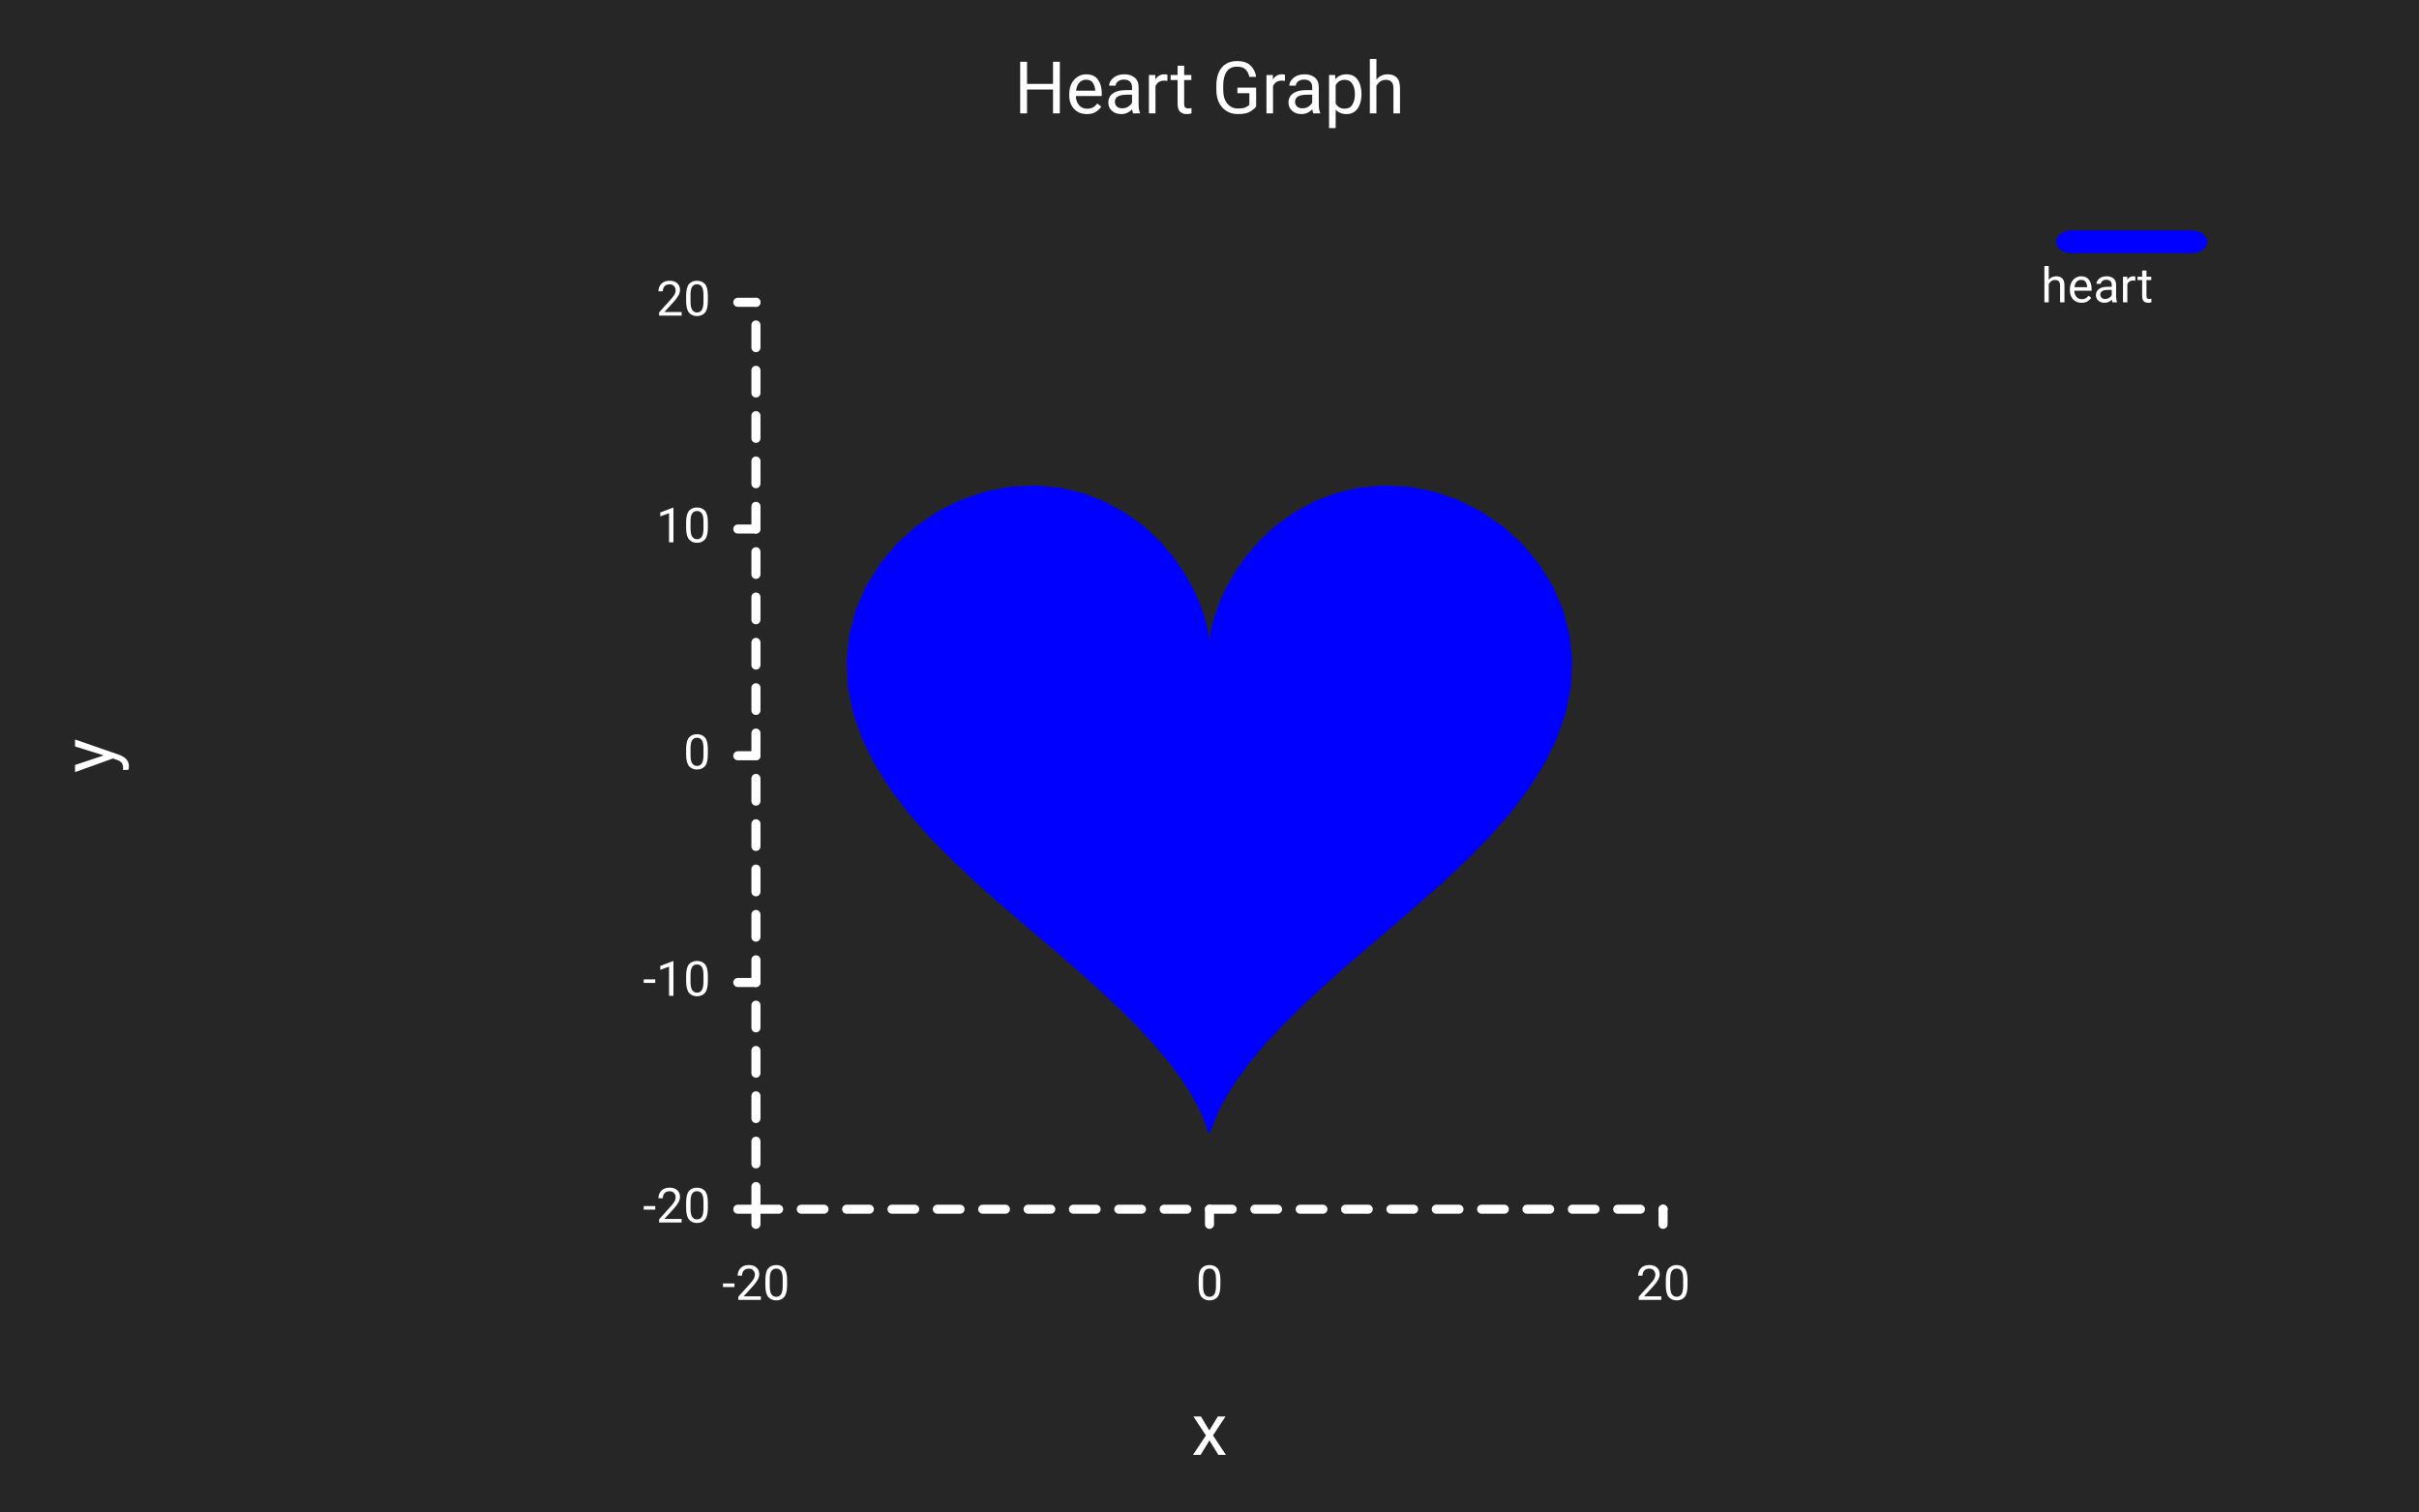
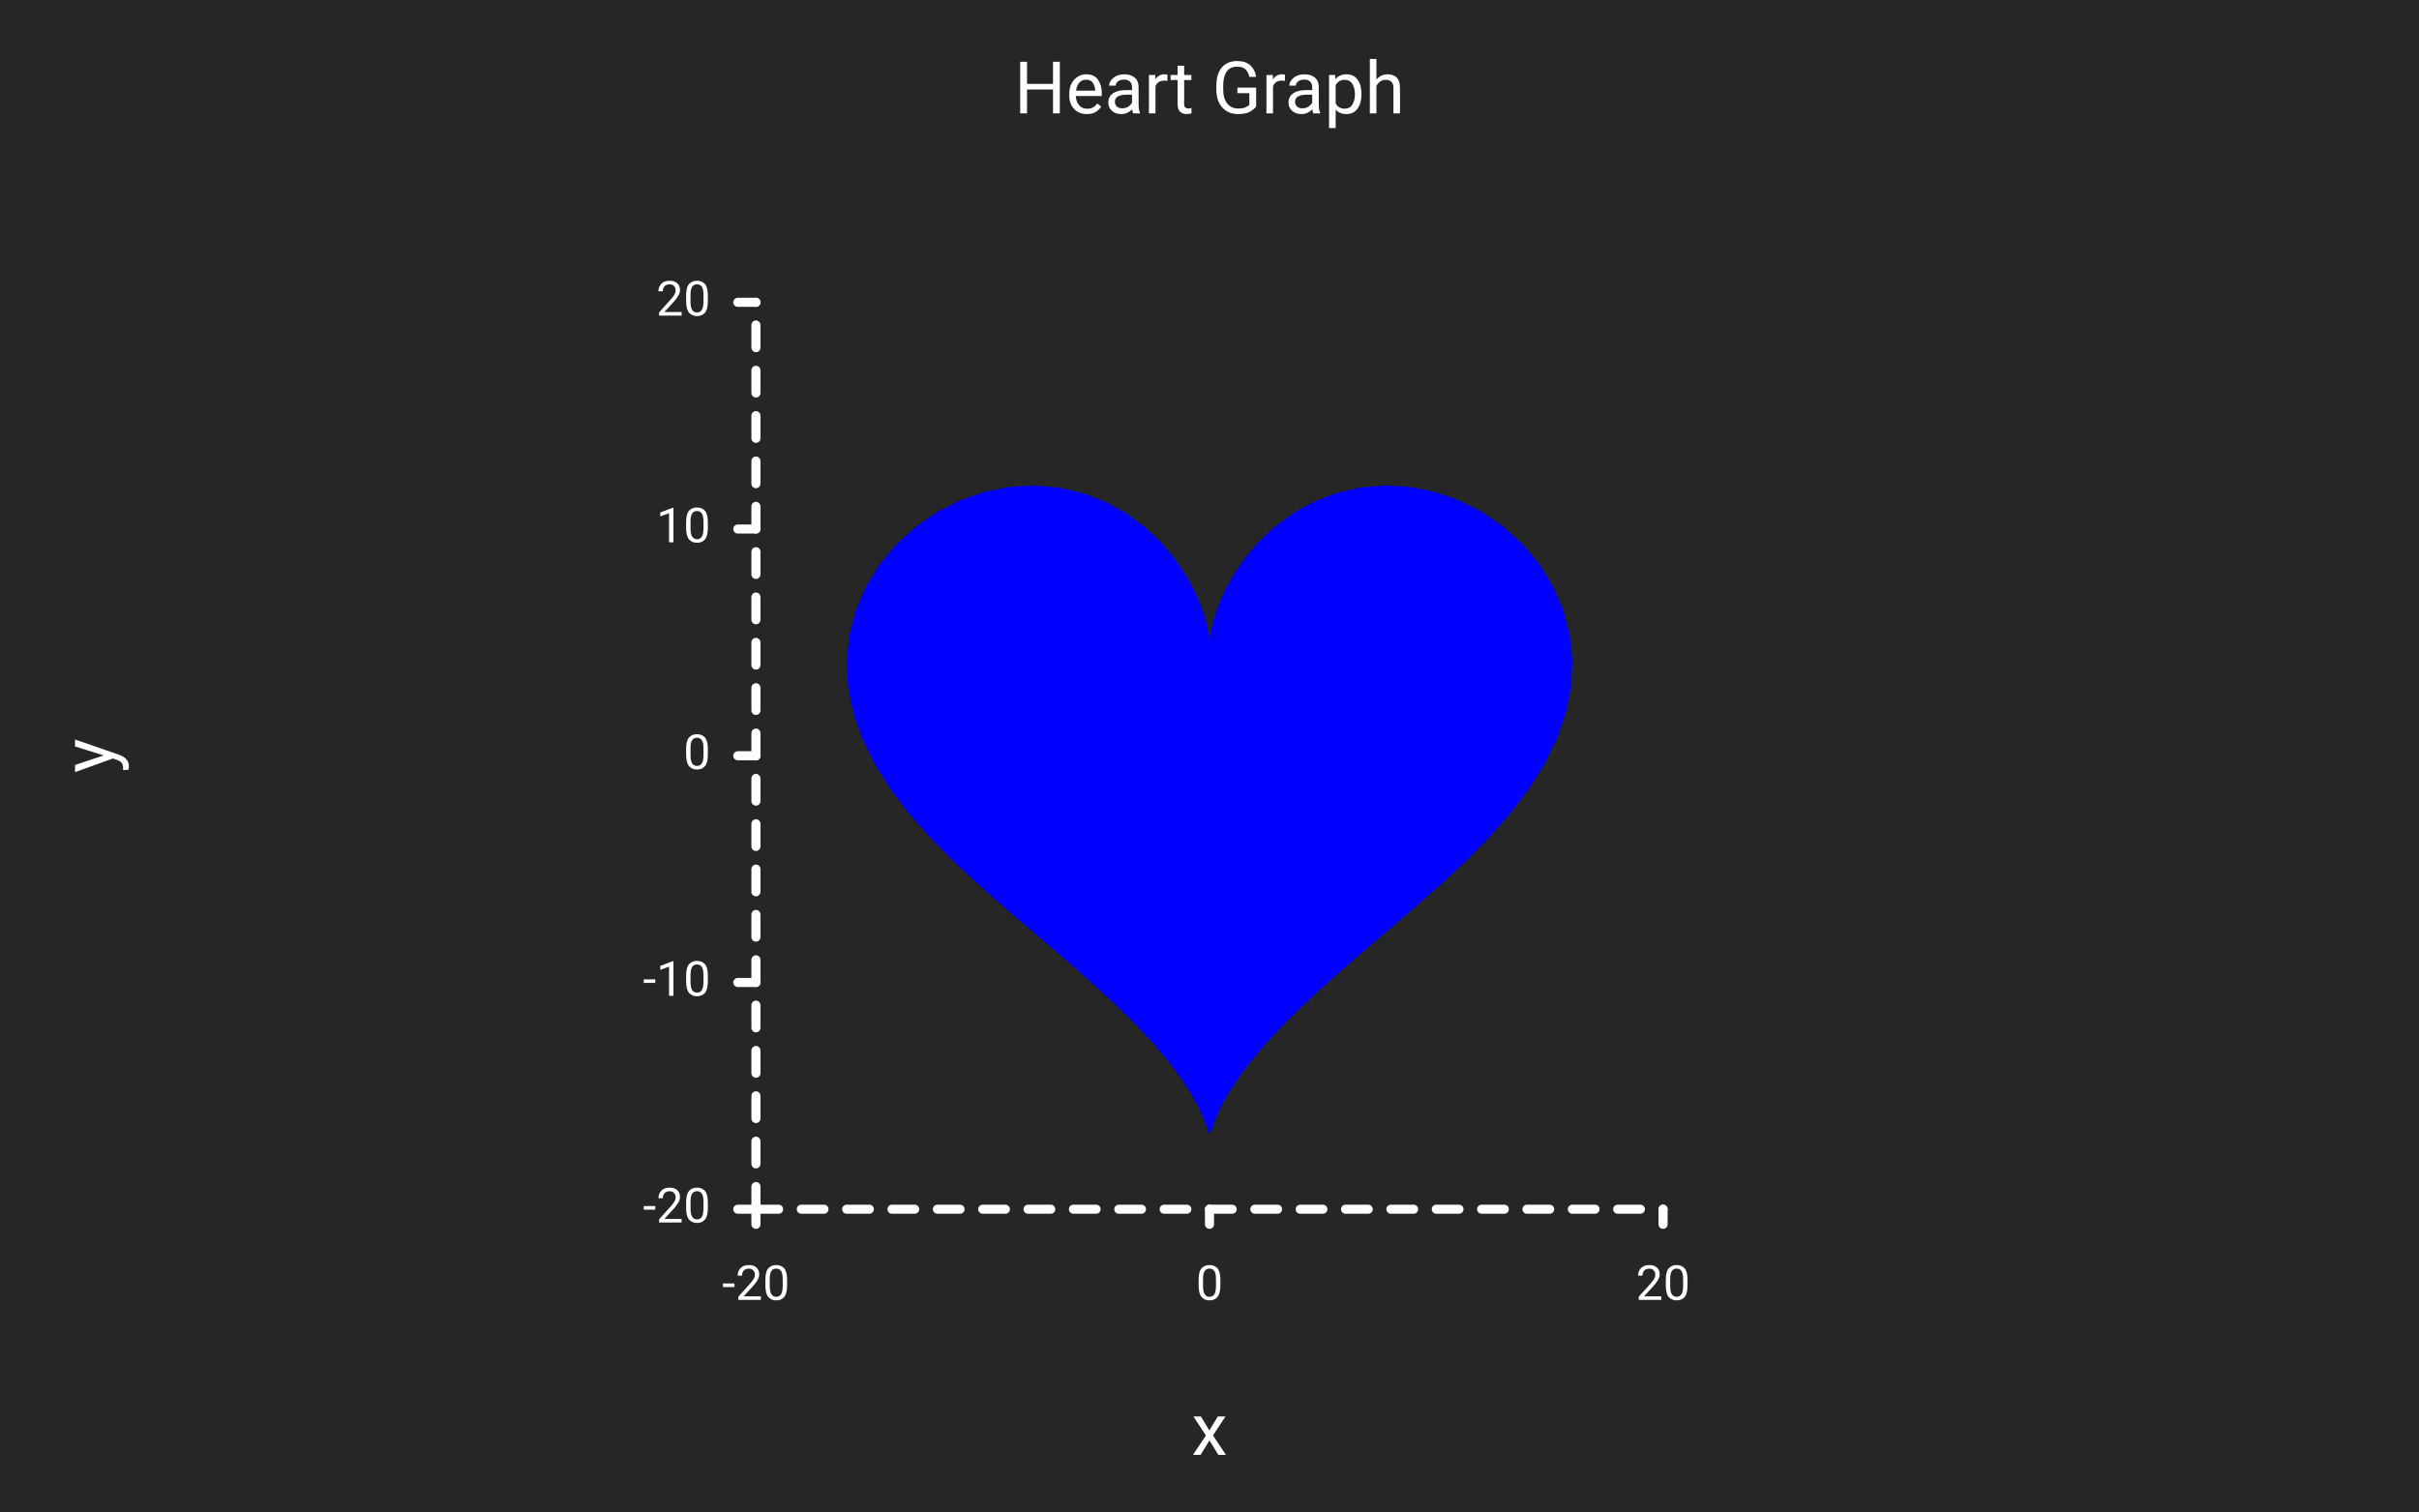
<svg xmlns="http://www.w3.org/2000/svg" class="poloto" width="800" height="500" viewBox="0 0 800 500">
  <style>.poloto { stroke-linecap:round; stroke-linejoin:round; font-family: Roboto,sans-serif ; font-size:16px; } .poloto_background{fill:#262626;} .poloto_scatter{stroke-width:7} .poloto_tick_line{stroke:dimgray;stroke-width:0.5} .poloto_line{stroke-width:2} .poloto_text{fill: white;} .poloto_axis_lines{stroke: white;stroke-width:3;fill:none;stroke-dasharray:none} .poloto_title{font-size:24px;dominant-baseline:start;text-anchor:middle;} .poloto_xname{font-size:24px;dominant-baseline:start;text-anchor:middle;} .poloto_yname{font-size:24px;dominant-baseline:start;text-anchor:middle;} .poloto0stroke{stroke:  blue;} .poloto1stroke{stroke:  red;} .poloto2stroke{stroke:  green;} .poloto3stroke{stroke:  gold;} .poloto4stroke{stroke:  aqua;} .poloto5stroke{stroke:  lime;} .poloto6stroke{stroke:  orange;} .poloto7stroke{stroke:  chocolate;} .poloto0fill{fill:blue;} .poloto1fill{fill:red;} .poloto2fill{fill:green;} .poloto3fill{fill:gold;} .poloto4fill{fill:aqua;} .poloto5fill{fill:lime;} .poloto6fill{fill:orange;} .poloto7fill{fill:chocolate;}</style>
  <circle r="1e5" class="poloto_background" />
-   <text class="poloto_text poloto_legend_text" x="675" y="100">heart</text>
-   <rect class="poloto_linefillraw poloto_legend_icon poloto0fill poloto0legend" x="680" y="76.25" width="50" height="7.5" rx="5" ry="5" />
+   <text class="poloto_text poloto_legend_text" x="675" y="100" />
  <path class="poloto_linefillraw poloto0fill" d=" M 399.66 375.19 L 399.04 372.87 L 397.92 369.81 L 396.21 366.07 L 393.80 361.72 L 390.63 356.84 L 386.66 351.50 L 381.88 345.77 L 376.30 339.73 L 369.99 333.43 L 363.02 326.92 L 355.50 320.23 L 347.56 313.38 L 339.35 306.39 L 331.04 299.24 L 322.82 291.94 L 314.85 284.46 L 307.34 276.80 L 300.44 268.93 L 294.34 260.86 L 289.17 252.61 L 285.07 244.18 L 282.13 235.64 L 280.44 227.04 L 280.02 218.46 L 280.90 210.02 L 283.05 201.82 L 286.41 194.00 L 290.91 186.70 L 296.43 180.06 L 302.84 174.22 L 309.98 169.30 L 317.68 165.41 L 325.76 162.63 L 334.03 161.02 L 342.32 160.59 L 350.45 161.32 L 358.26 163.16 L 365.60 166.01 L 372.34 169.74 L 378.40 174.18 L 383.69 179.14 L 388.18 184.42 L 391.86 189.77 L 394.75 194.99 L 396.90 199.85 L 398.39 204.14 L 399.31 207.68 L 399.79 210.32 L 399.97 211.95 L 400.00 212.50 L 400.03 211.95 L 400.21 210.32 L 400.69 207.68 L 401.61 204.14 L 403.10 199.85 L 405.25 194.99 L 408.14 189.77 L 411.82 184.42 L 416.31 179.14 L 421.60 174.18 L 427.66 169.74 L 434.40 166.01 L 441.74 163.16 L 449.55 161.32 L 457.68 160.59 L 465.97 161.02 L 474.24 162.63 L 482.32 165.41 L 490.02 169.30 L 497.16 174.22 L 503.57 180.06 L 509.09 186.70 L 513.59 194.00 L 516.95 201.82 L 519.10 210.02 L 519.98 218.46 L 519.56 227.04 L 517.87 235.64 L 514.93 244.18 L 510.83 252.61 L 505.66 260.86 L 499.56 268.93 L 492.66 276.80 L 485.15 284.46 L 477.18 291.94 L 468.96 299.24 L 460.65 306.39 L 452.44 313.38 L 444.50 320.23 L 436.98 326.92 L 430.01 333.43 L 423.70 339.73 L 418.12 345.77 L 413.34 351.50 L 409.37 356.84 L 406.20 361.72 L 403.79 366.07 L 402.08 369.81 L 400.96 372.87 Z" />
  <text class="poloto_labels poloto_text poloto_title" x="400" y="37.5">Heart Graph</text>
  <text class="poloto_labels poloto_text poloto_xname" x="400" y="481.25">x</text>
  <text class="poloto_labels poloto_text poloto_yname" transform="rotate(-90,37.5,250)" x="37.5" y="250">y</text>
  <text class="poloto_tick_labels poloto_text" dominant-baseline="middle" text-anchor="start" x="440" y="70" />
  <line class="poloto_axis_lines" stroke="black" x1="250" x2="250" y1="400" y2="405" />
  <text class="poloto_tick_labels poloto_text" dominant-baseline="start" text-anchor="middle" x="250" y="430">-20</text>
  <line class="poloto_axis_lines" stroke="black" x1="400" x2="400" y1="400" y2="405" />
  <text class="poloto_tick_labels poloto_text" dominant-baseline="start" text-anchor="middle" x="400" y="430">0</text>
  <line class="poloto_axis_lines" stroke="black" x1="550" x2="550" y1="400" y2="405" />
  <text class="poloto_tick_labels poloto_text" dominant-baseline="start" text-anchor="middle" x="550" y="430">20</text>
  <text class="poloto_tick_labels poloto_text" dominant-baseline="middle" text-anchor="start" x="150" y="70" />
  <line class="poloto_axis_lines" stroke="black" x1="250" x2="244" y1="400" y2="400" />
  <text class="poloto_tick_labels poloto_text" dominant-baseline="middle" text-anchor="end" x="235" y="400">-20</text>
  <line class="poloto_axis_lines" stroke="black" x1="250" x2="244" y1="325" y2="325" />
  <text class="poloto_tick_labels poloto_text" dominant-baseline="middle" text-anchor="end" x="235" y="325">-10</text>
  <line class="poloto_axis_lines" stroke="black" x1="250" x2="244" y1="250" y2="250" />
  <text class="poloto_tick_labels poloto_text" dominant-baseline="middle" text-anchor="end" x="235" y="250">0</text>
  <line class="poloto_axis_lines" stroke="black" x1="250" x2="244" y1="175" y2="175" />
  <text class="poloto_tick_labels poloto_text" dominant-baseline="middle" text-anchor="end" x="235" y="175">10</text>
  <line class="poloto_axis_lines" stroke="black" x1="250" x2="244" y1="100" y2="100" />
  <text class="poloto_tick_labels poloto_text" dominant-baseline="middle" text-anchor="end" x="235" y="100">20</text>
  <path stroke="black" fill="none" class="poloto_axis_lines" style="stroke-dasharray:7.5;stroke-dashoffset:-0;" d=" M 250 400 L 550 400" />
  <path stroke="black" fill="none" class="poloto_axis_lines" style="stroke-dasharray:7.5;stroke-dashoffset:-0;" d=" M 250 400 L 250 100" />
</svg>
